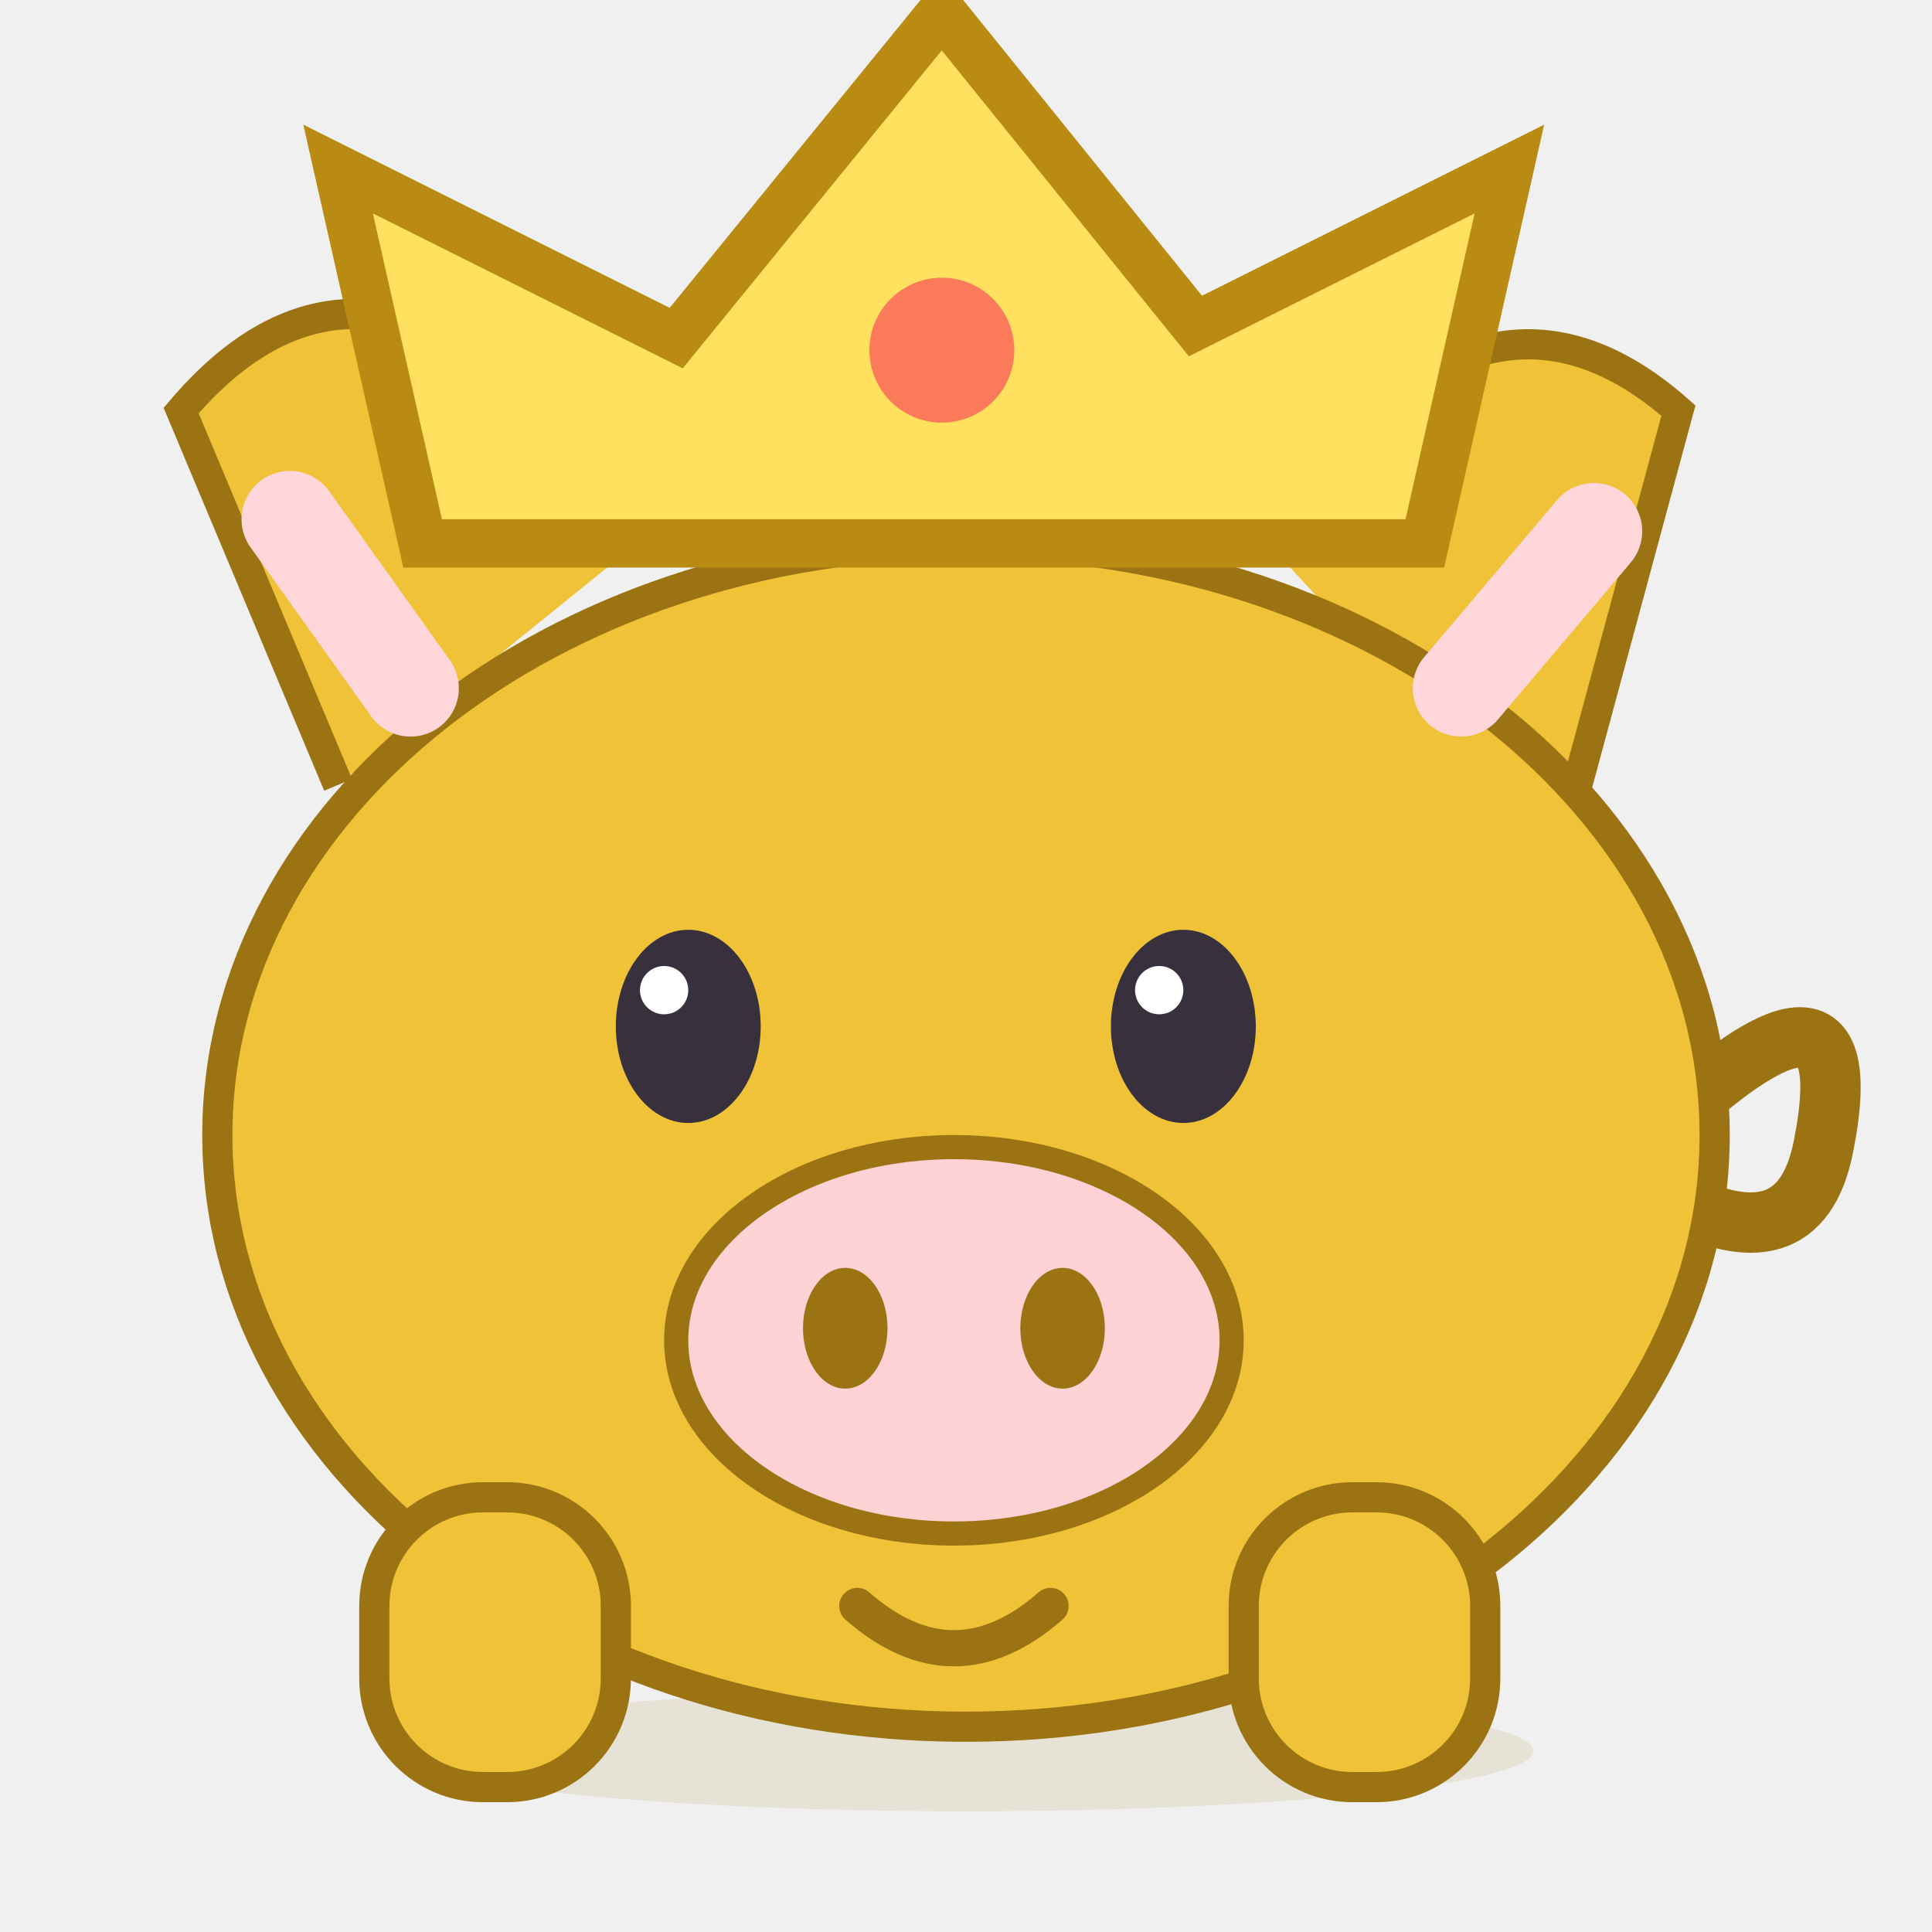
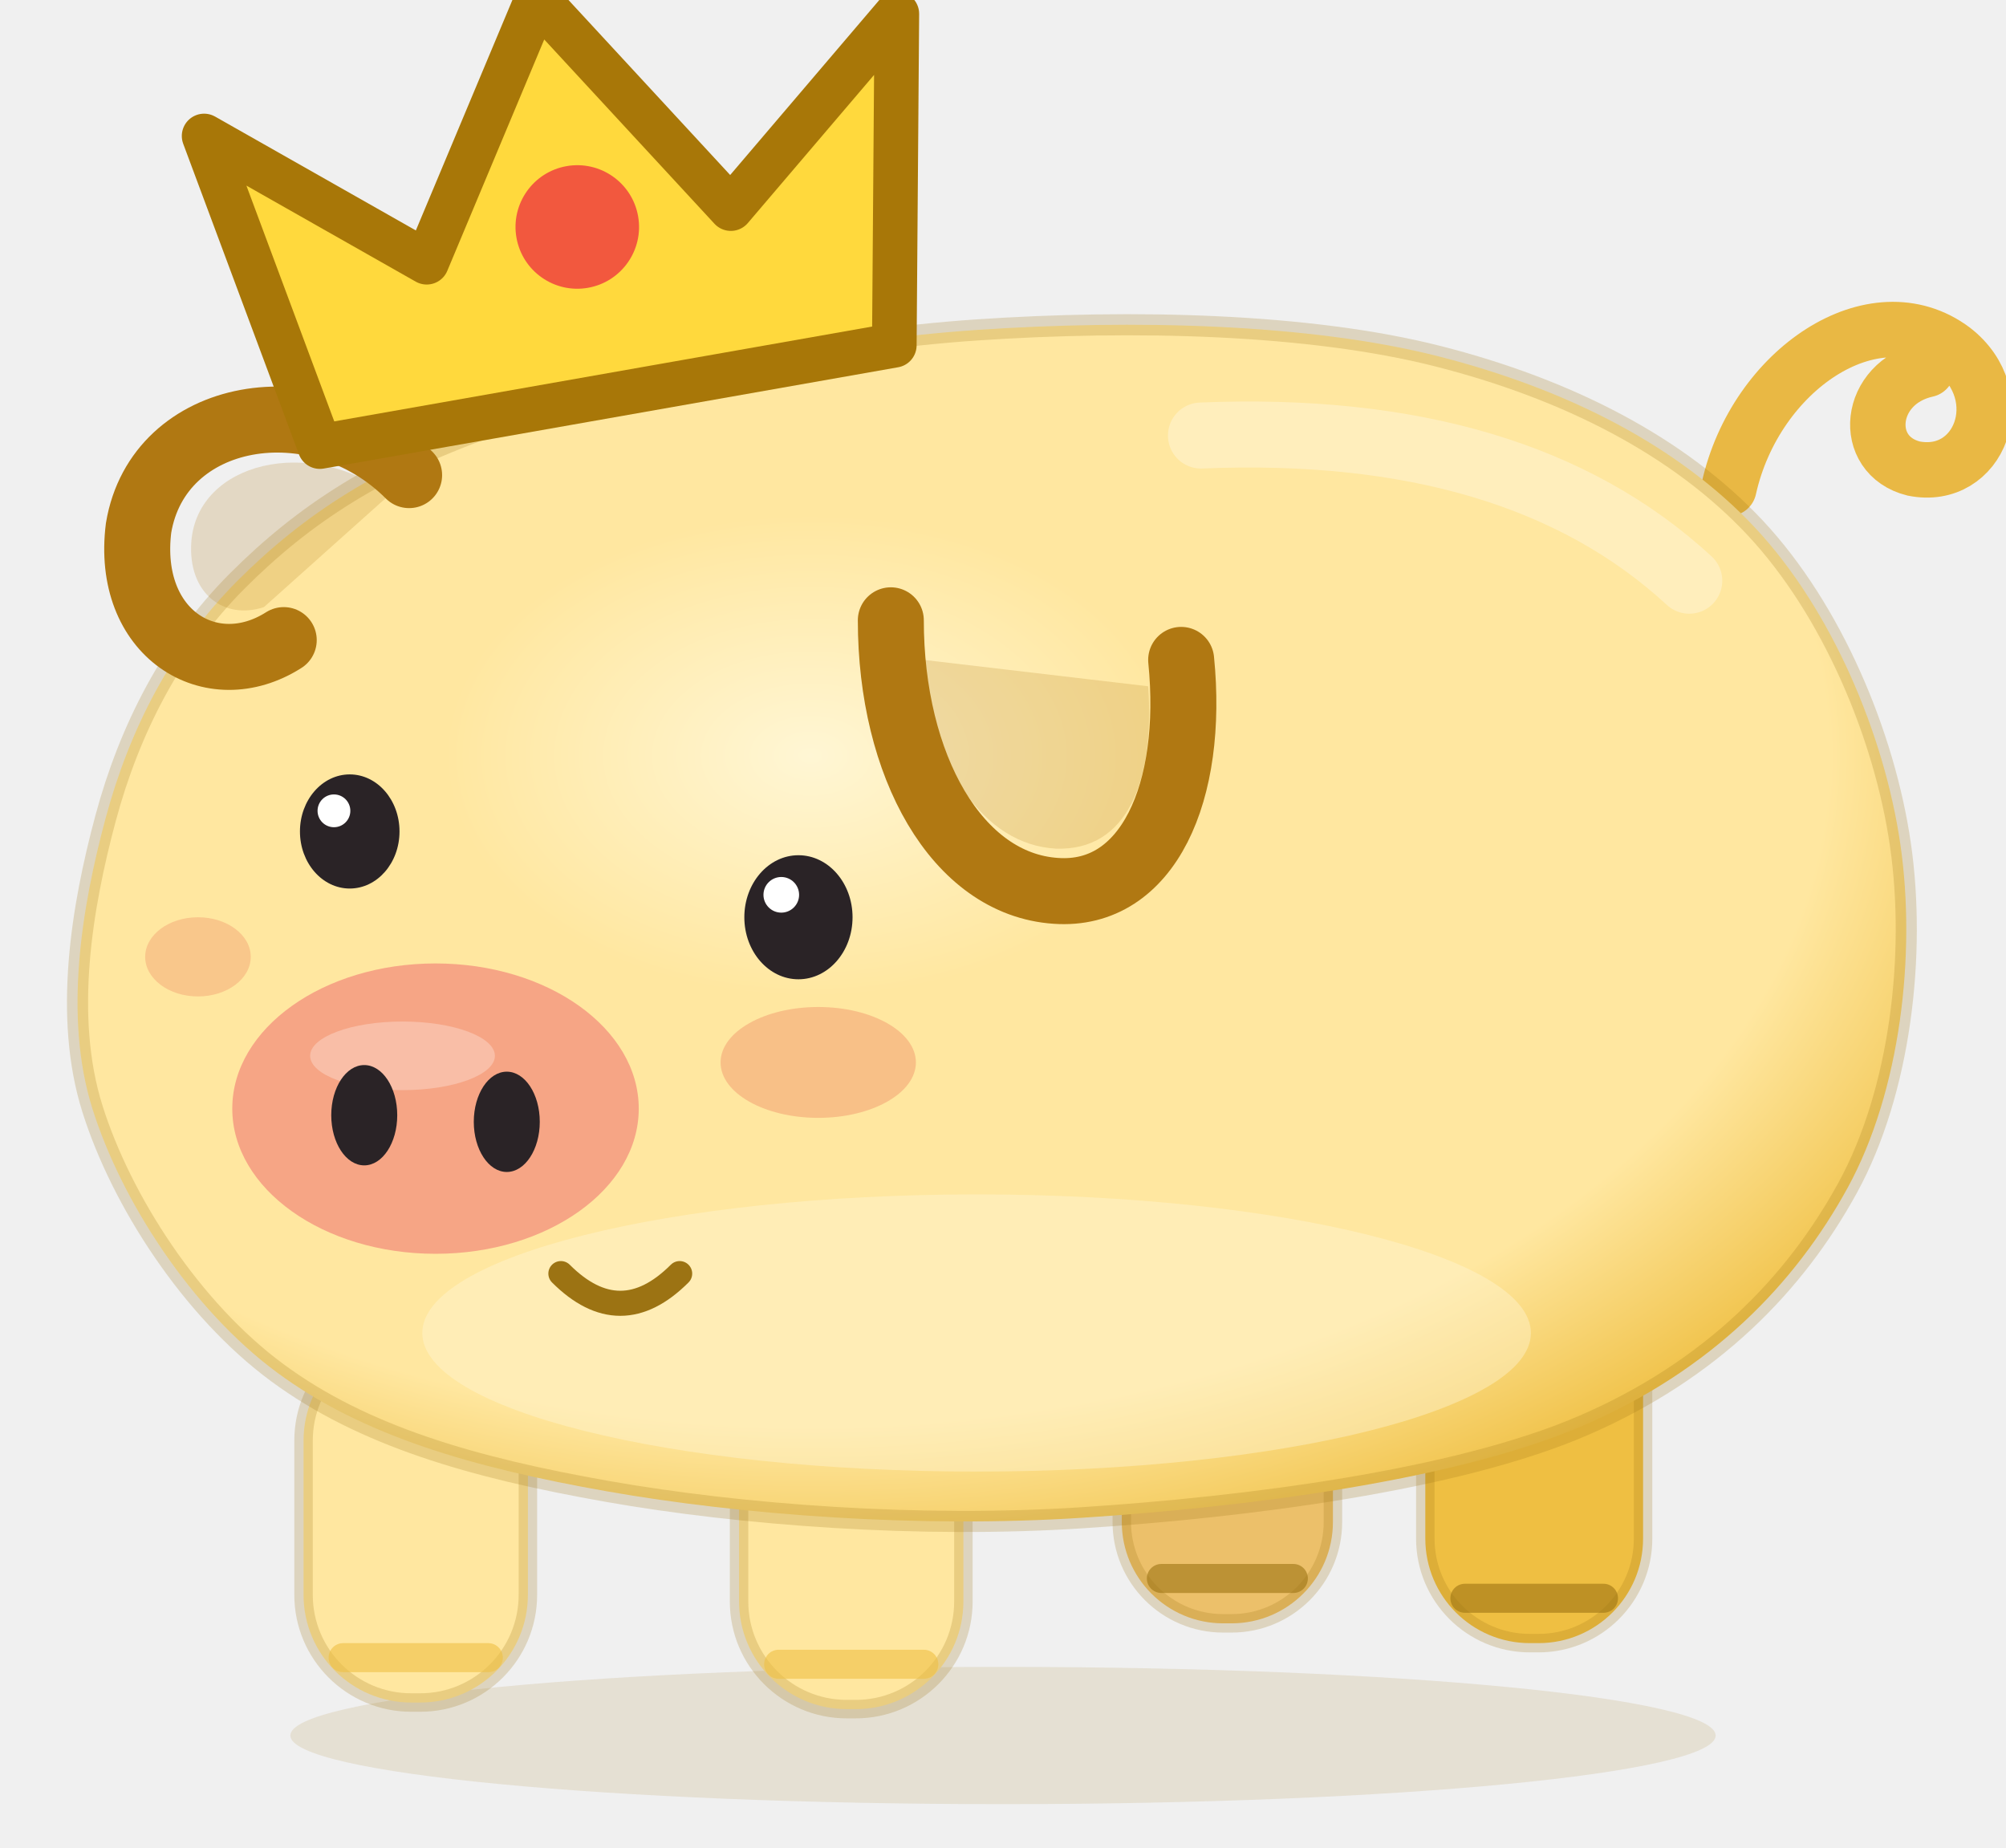
- <svg xmlns="http://www.w3.org/2000/svg" viewBox="0 0 160 160">
-   <ellipse cx="80" cy="145" rx="47" ry="5" fill="#9c7313" opacity=".12" />
-   <path d="M132 99q23-24 19-4-2 10-13 4" fill="none" stroke="#9c7313" stroke-width="5" />
-   <g fill="#efc238" stroke="#9c7313" stroke-width="2.5">
-     <path d="M28 65 15 34q17-20 39 10M105 45q17-26 34-11l-10 37" />
-     <ellipse cx="80" cy="94" rx="62" ry="49" />
-     <rect x="31" y="124" width="20" height="24" rx="9" />
-     <rect x="103" y="124" width="20" height="24" rx="9" />
+ <svg xmlns="http://www.w3.org/2000/svg" viewBox="4 8 152 140" role="img">
+   <defs>
+     <radialGradient id="p-body" cx=".4" cy=".36" r=".72">
+       <stop offset="0" stop-color="#fff6d4" />
+       <stop offset=".28" stop-color="#ffe7a0" />
+       <stop offset=".78" stop-color="#ffe7a0" />
+       <stop offset="1" stop-color="#efbf42" />
+     </radialGradient>
+     <clipPath id="p-clip">
+       <path d="M11 92C8.8 85 10.2 76.7 12 70C13.8 63.3 17 57 22 52C27 47 32.7 43.2 42 40C51.3 36.8 66.2 33.8 78 33C89.8 32.2 103.2 32.5 113 35C122.8 37.5 131.2 41.8 137 48C142.8 54.2 146.8 63.7 148 72C149.2 80.3 148 90.7 144 98C140 105.3 133.7 111.8 124 116C114.3 120.2 98.3 122.2 86 123C73.7 123.8 60.2 122.8 50 121C39.8 119.2 31.5 116.8 25 112C18.5 107.2 13.2 99 11 92Z" />
+     </clipPath>
+   </defs>
+   <g class="pig-rig" data-skin="peach" data-role="m-crown">
+     <ellipse data-part="shadow" cx="80" cy="139.5" rx="54" ry="5.2" fill="#9c7313" opacity=".13" />
+     <g data-part="root" data-pivot="78 137">
+       <g data-part="back" />
+       <g data-part="tail" data-pivot="135 45">
+         <path d="M135 45C137 36 146 30 152 34.5C156.5 38 154 44.5 149 43.5C145 42.5 145.5 37 150 36" fill="none" stroke="#e9b844" stroke-width="4.2" stroke-linecap="round" />
+       </g>
+       <g data-part="legC" data-pivot="97 108">
+         <rect x="89" y="103" width="16" height="28" rx="7.68" fill="#ecc06a" stroke="#9c7313" stroke-opacity=".22" stroke-width="1.4" />
+         <path d="M92 127.6h10" stroke="#9c7313" stroke-width="2.2" stroke-linecap="round" opacity=".6" />
+       </g>
+       <g data-part="legD" data-pivot="120 108">
+         <rect x="112" y="104.5" width="16.5" height="28" rx="7.92" fill="#efbf42" stroke="#9c7313" stroke-opacity=".22" stroke-width="1.4" />
+         <path d="M115 129.1h10.5" stroke="#9c7313" stroke-width="2.2" stroke-linecap="round" opacity=".6" />
+       </g>
+       <g data-part="legA" data-pivot="35.5 112">
+         <rect x="27" y="109" width="17" height="28" rx="8.16" fill="#ffe7a0" stroke="#9c7313" stroke-opacity=".22" stroke-width="1.4" />
+         <path d="M30 133.6h11" stroke="#efbf42" stroke-width="2.2" stroke-linecap="round" opacity=".6" />
+       </g>
+       <g data-part="legB" data-pivot="68.5 113">
+         <rect x="60" y="109.5" width="17" height="28" rx="8.16" fill="#ffe7a0" stroke="#9c7313" stroke-opacity=".22" stroke-width="1.4" />
+         <path d="M63 134.1h11" stroke="#efbf42" stroke-width="2.2" stroke-linecap="round" opacity=".6" />
+       </g>
+       <g data-part="torso" data-pivot="78 118">
+         <path d="M11 92C8.8 85 10.2 76.7 12 70C13.8 63.3 17 57 22 52C27 47 32.7 43.2 42 40C51.3 36.8 66.2 33.8 78 33C89.8 32.2 103.2 32.5 113 35C122.8 37.5 131.2 41.8 137 48C142.8 54.2 146.8 63.7 148 72C149.2 80.3 148 90.7 144 98C140 105.3 133.7 111.8 124 116C114.3 120.2 98.3 122.2 86 123C73.7 123.8 60.2 122.8 50 121C39.8 119.2 31.5 116.8 25 112C18.5 107.2 13.2 99 11 92Z" fill="url(#p-body)" stroke="#9c7313" stroke-opacity=".22" stroke-width="1.6" />
+         <ellipse cx="78" cy="109" rx="42" ry="10.5" fill="#fff6d4" opacity=".42" />
+         <path d="M95 41Q119 40 132 52" fill="none" stroke="#fff" stroke-opacity=".3" stroke-width="5" stroke-linecap="round" />
+         <g data-part="costume-torso" />
+         <g data-part="head" data-pivot="44 84">
+           <g data-part="earF" data-pivot="31 50">
+             <path d="M33.5 45.5C27.5 41 19 43 18.5 49C18.2 53 21 55 24 54Z" fill="#b07812" opacity=".2" />
+             <path d="M35 44C28 37 16 39 14.5 48C13.5 56 20 60 25.5 56.5" fill="none" stroke="#b07812" stroke-width="5" stroke-linecap="round" />
+           </g>
+           <ellipse cx="66" cy="88.5" rx="7.4" ry="4.2" fill="#f19a6e" opacity=".5" />
+           <ellipse cx="19" cy="80.5" rx="4" ry="3" fill="#f19a6e" opacity=".42" />
+           <g data-part="cheek" data-pivot="62 90">
+             <ellipse cx="60" cy="93" rx="9" ry="7.2" fill="#ffe7a0" opacity="0" />
+           </g>
+           <g data-part="face">
+             <g data-part="eyeF" data-pivot="30.5 71">
+               <g transform="translate(30.5 71) scale(.92)">
+                 <ellipse rx="4.1" ry="4.7" fill="#2a2326" />
+                 <circle cx="-1.3" cy="-1.7" r="1.35" fill="#fff" />
+               </g>
+             </g>
+             <g data-part="eyeN" data-pivot="64.5 77.5">
+               <g transform="translate(64.5 77.5)">
+                 <ellipse rx="4.1" ry="4.7" fill="#2a2326" />
+                 <circle cx="-1.3" cy="-1.7" r="1.35" fill="#fff" />
+               </g>
+             </g>
+             <g data-part="brow" />
+             <g data-part="mouth">
+               <g transform="translate(-1.5 5)">
+                 <path d="M48 99.5Q52.5 104 57 99.5" fill="none" stroke="#9c7313" stroke-width="1.9" stroke-linecap="round" />
+               </g>
+             </g>
+           </g>
+           <g data-part="snout" data-pivot="37 92">
+             <ellipse cx="37" cy="92" rx="15.4" ry="11" fill="#f6a585" />
+             <ellipse cx="34.5" cy="88" rx="7" ry="2.6" fill="#fff" opacity=".28" />
+             <ellipse cx="31.6" cy="92.5" rx="2.5" ry="3.8" fill="#2a2326" />
+             <ellipse cx="42.4" cy="93" rx="2.5" ry="3.8" fill="#2a2326" />
+           </g>
+           <g data-part="earN" data-pivot="82 58">
+             <path d="M74 58C74.5 66 78.5 72 84 72.3C89.5 72.5 91.5 67 91 60Z" fill="#b07812" opacity=".2" />
+             <path d="M71.5 55C71.5 66 76.5 75 84 75.5C91 76 94.5 68 93.5 58" fill="none" stroke="#b07812" stroke-width="5" stroke-linecap="round" />
+           </g>
+           <g data-part="costume-head">
+             <g transform="translate(50 38) rotate(-10) scale(1.3)">
+               <path d="M-17 0L-20.5-19-9-9.5 0-23.5 9-9.5 20.5-19 17 0Z" fill="#ffd93d" stroke="#a87708" stroke-width="2.6" stroke-linejoin="round" />
+               <circle cy="-10" r="3.6" fill="#f2583e" />
+             </g>
+           </g>
+         </g>
+         <g data-part="costume-front" />
+       </g>
+       <g data-part="prop" data-pivot="24 104" />
+     </g>
  </g>
-   <path d="M24 43 34 57m87 0 11-13" stroke="#ffd6d9" stroke-width="8" stroke-linecap="round" />
-   <ellipse cx="57" cy="85" rx="6" ry="8" fill="#38303c" />
-   <ellipse cx="98" cy="85" rx="6" ry="8" fill="#38303c" />
-   <g fill="#fff">
-     <circle cx="55" cy="82" r="2" />
-     <circle cx="96" cy="82" r="2" />
-   </g>
-   <ellipse cx="79" cy="111" rx="23" ry="16" fill="#ffd2d5" stroke="#9c7313" stroke-width="2" />
-   <g fill="#9c7313">
-     <ellipse cx="70" cy="110" rx="3.5" ry="5" />
-     <ellipse cx="88" cy="110" rx="3.5" ry="5" />
-   </g>
-   <path d="M71 133q8 7 16 0" fill="none" stroke="#9c7313" stroke-width="3" stroke-linecap="round" />
-   <path d="m35 45-7-31 28 14L78 1l21 26 26-13-7 31z" fill="#ffe05f" stroke="#b98b12" stroke-width="4" />
-   <circle cx="78" cy="29" r="6" fill="#fa7a59" />
</svg>
